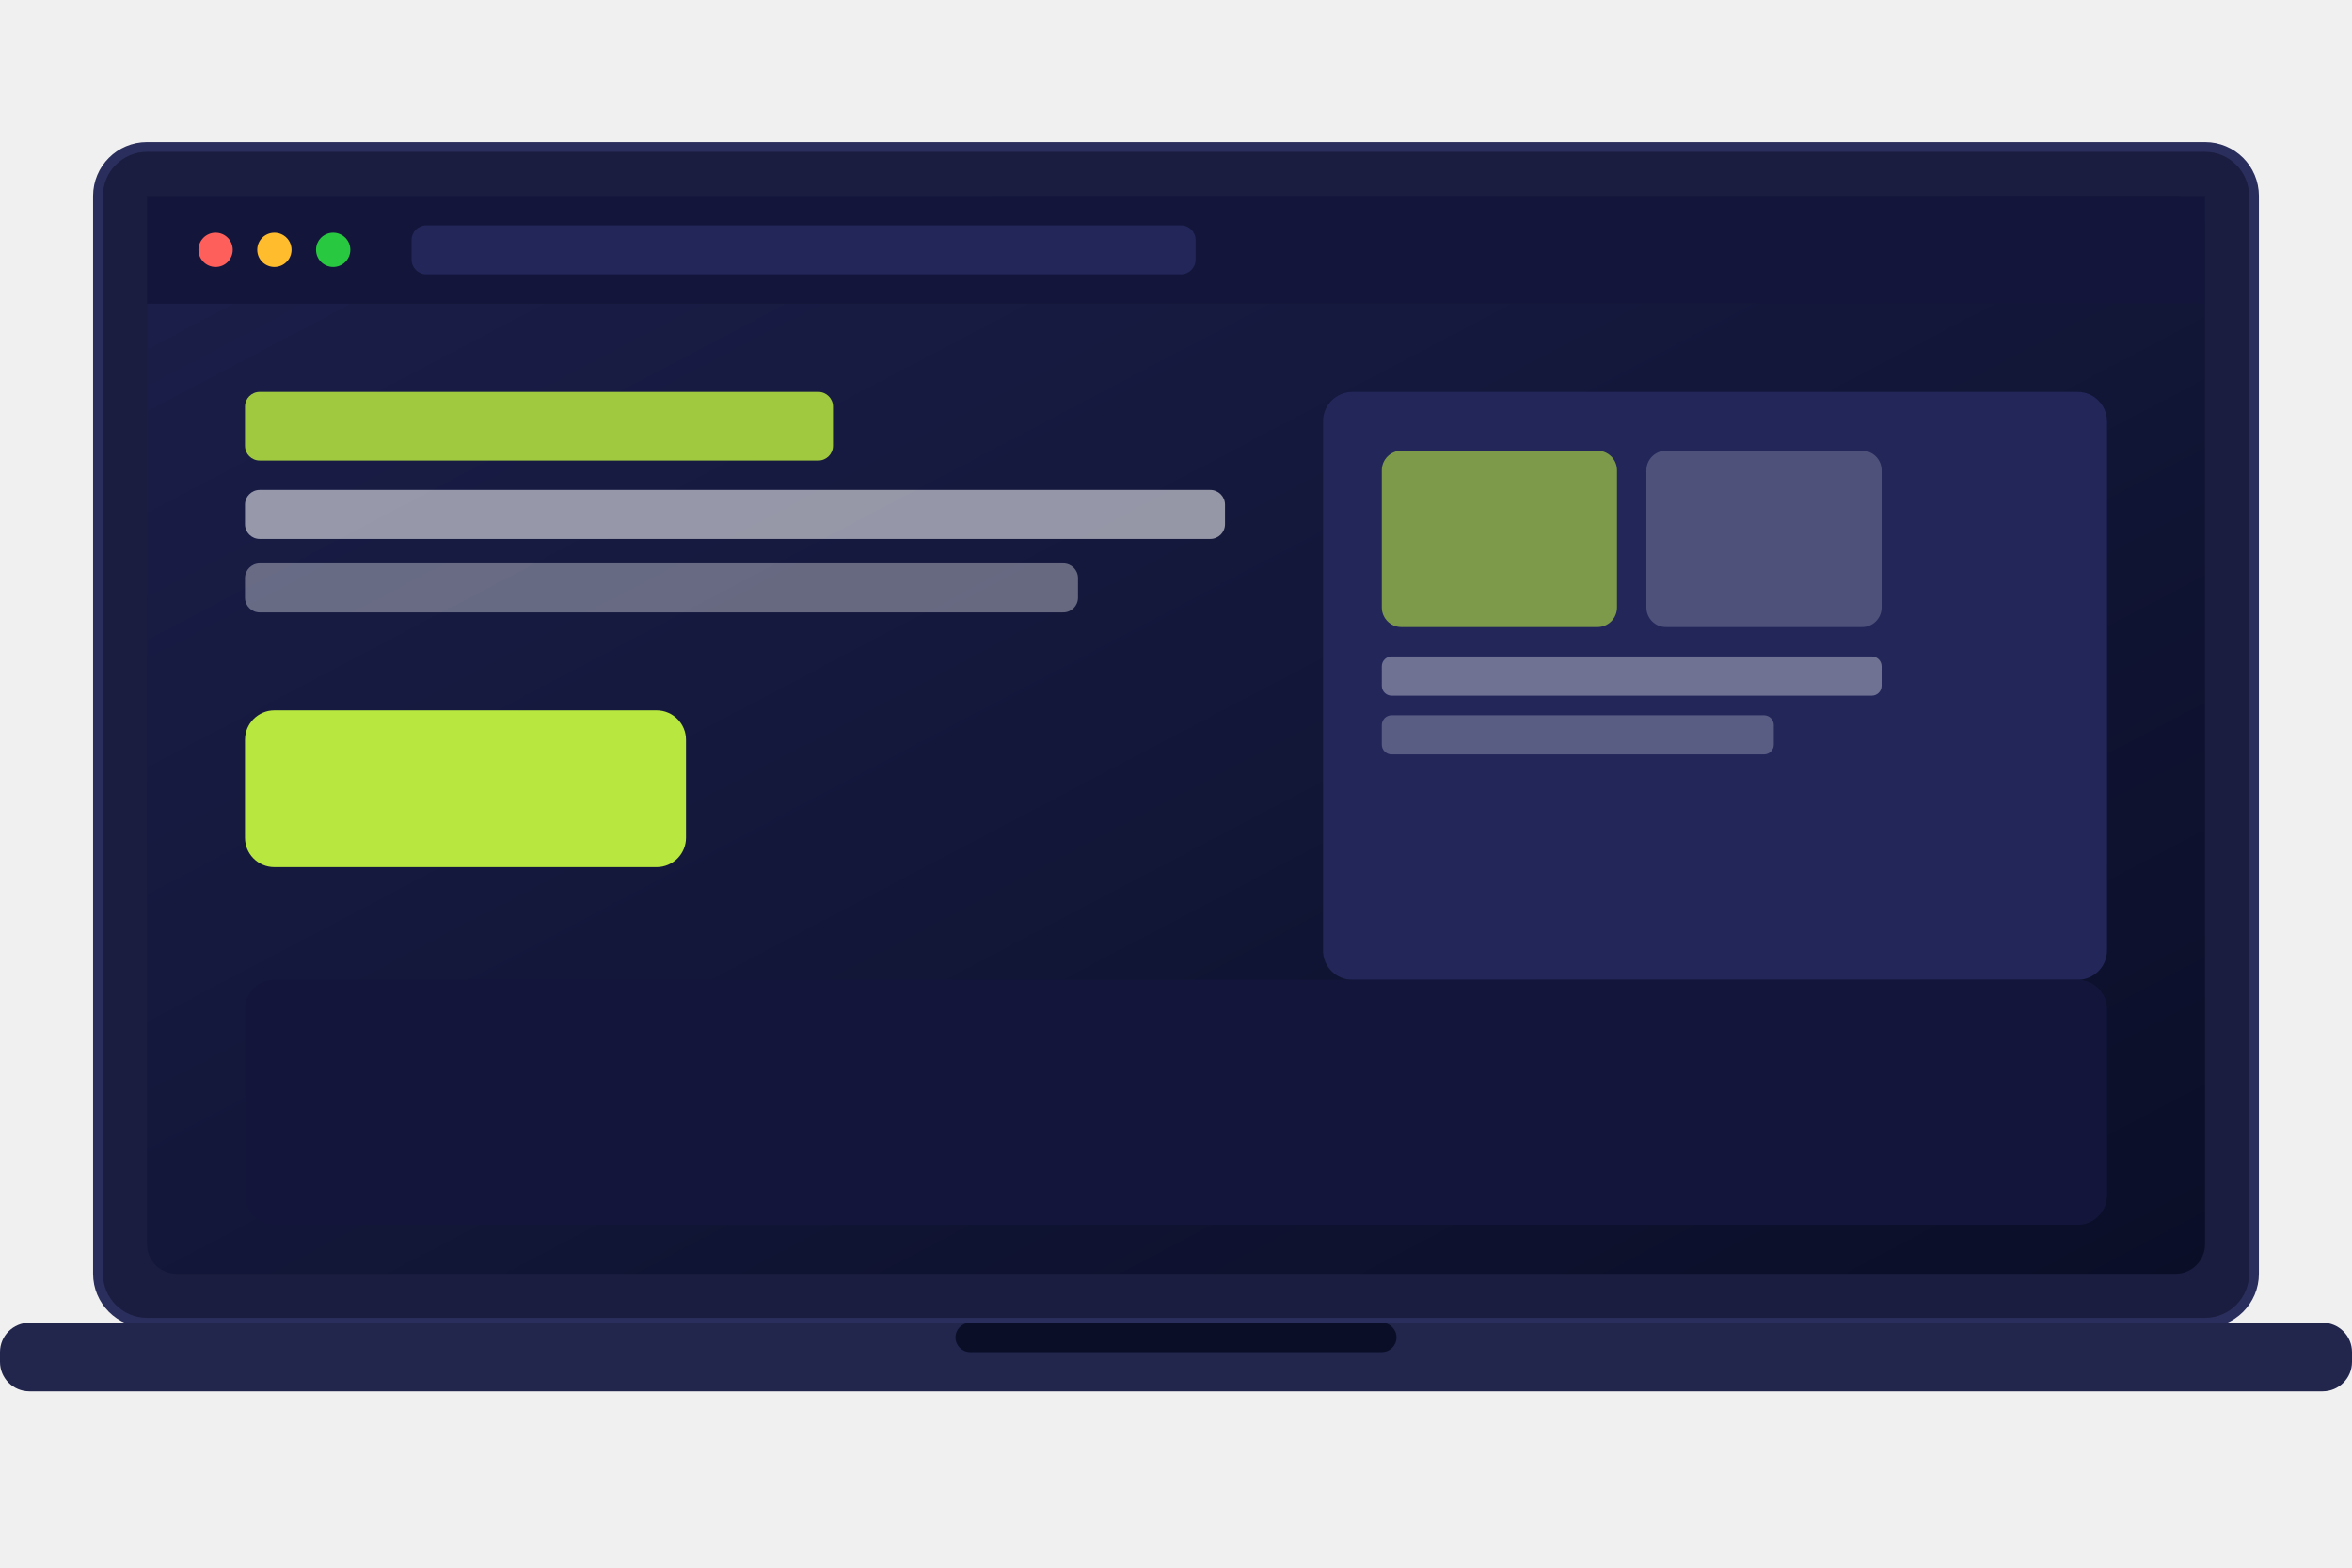
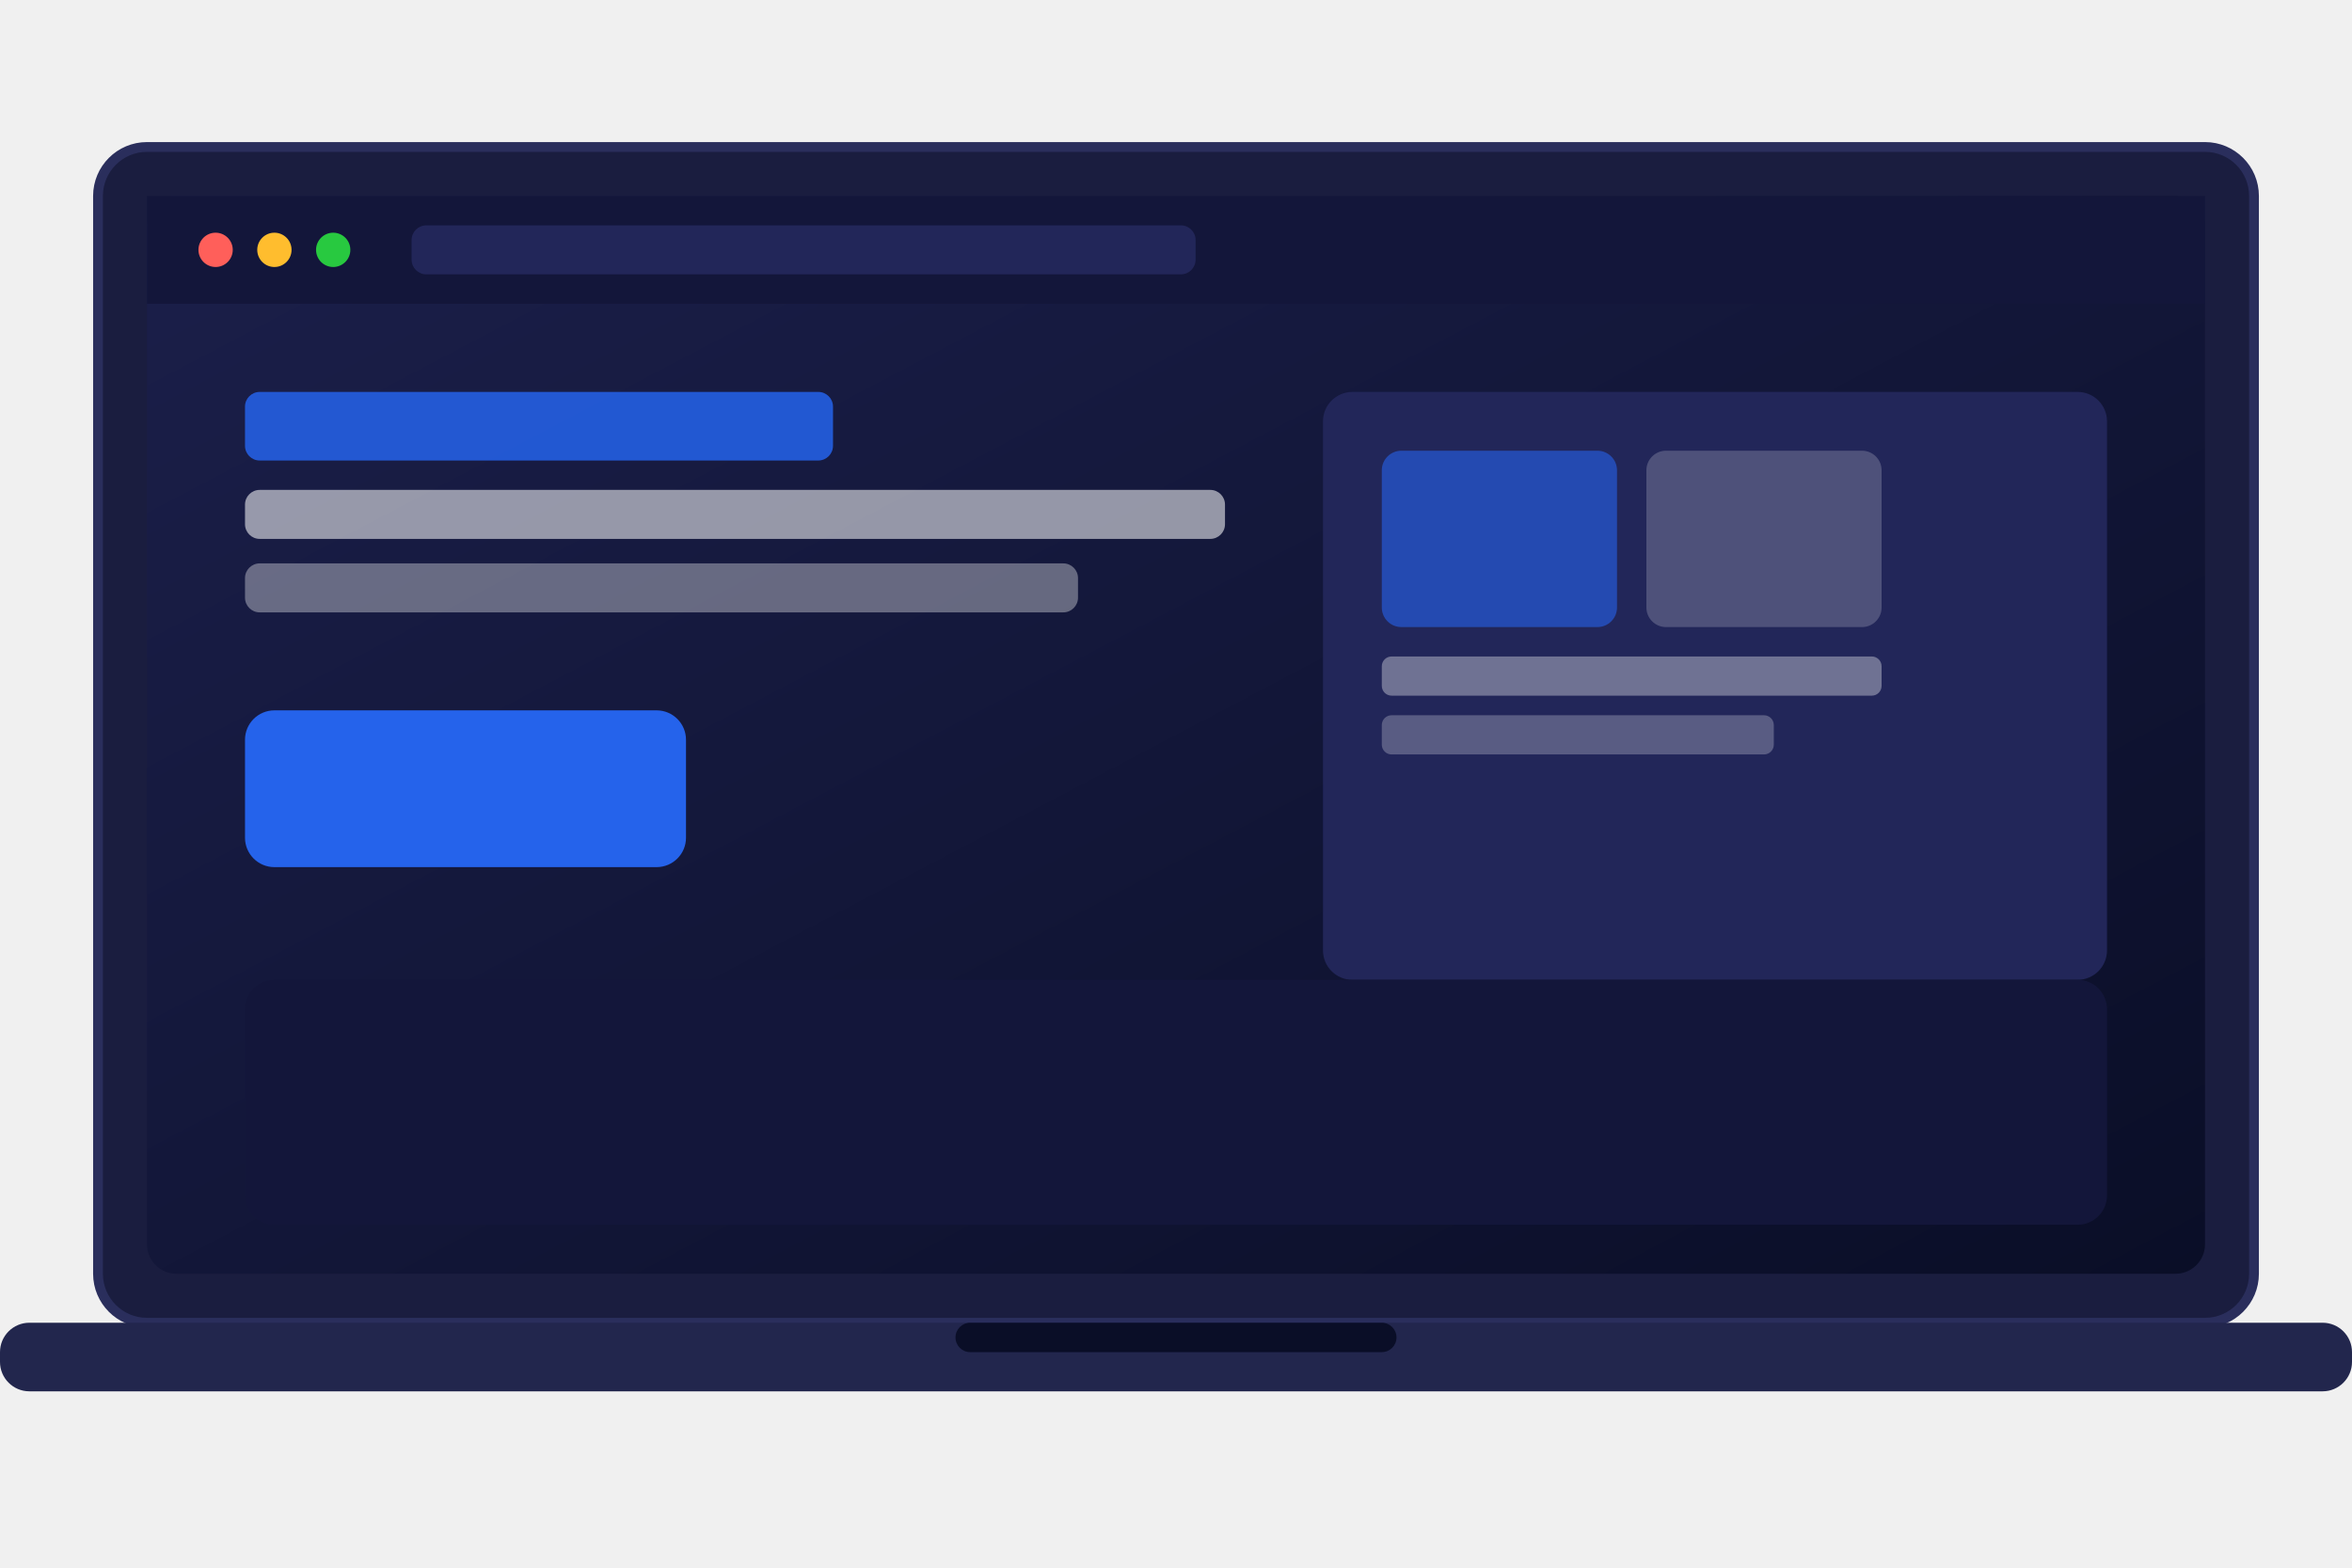
<svg xmlns="http://www.w3.org/2000/svg" viewBox="0 0 480 320">
  <defs>
    <linearGradient id="lscr" x1="0" x2="1" y1="0" y2="1">
      <stop offset="0" stop-color="#1b1f4a" />
      <stop offset="1" stop-color="#0a0e27" />
    </linearGradient>
  </defs>
  <rect x="20" y="30" width="440" height="240" rx="10" fill="#1a1d3f" stroke="#2a2e5c" stroke-width="2" />
  <rect x="30" y="40" width="420" height="220" rx="6" fill="url(#lscr)" />
  <rect x="30" y="40" width="420" height="22" fill="#13163a" />
  <circle cx="44" cy="51" r="3.5" fill="#ff5f5a" />
  <circle cx="56" cy="51" r="3.5" fill="#ffbd2e" />
  <circle cx="68" cy="51" r="3.5" fill="#28c940" />
  <rect x="84" y="46" width="160" height="10" rx="3" fill="#222659" />
-   <rect x="50" y="80" width="120" height="14" rx="3" fill="#B8E840" opacity="0.85" />
+   <rect x="50" y="80" width="120" height="14" rx="3" fill="#2563EB" opacity="0.85" />
  <rect x="50" y="100" width="200" height="10" rx="3" fill="#fff" opacity="0.55" />
  <rect x="50" y="115" width="170" height="10" rx="3" fill="#fff" opacity="0.35" />
-   <rect x="50" y="145" width="90" height="32" rx="6" fill="#B8E840" />
+   <rect x="50" y="145" width="90" height="32" rx="6" fill="#2563EB" />
  <rect x="270" y="80" width="160" height="120" rx="6" fill="#222659" />
-   <rect x="282" y="92" width="48" height="36" rx="4" fill="#B8E840" opacity="0.6" />
+   <rect x="282" y="92" width="48" height="36" rx="4" fill="#2563EB" opacity="0.6" />
  <rect x="336" y="92" width="48" height="36" rx="4" fill="#fff" opacity="0.2" />
  <rect x="282" y="134" width="102" height="8" rx="2" fill="#fff" opacity="0.35" />
  <rect x="282" y="146" width="80" height="8" rx="2" fill="#fff" opacity="0.25" />
  <rect x="50" y="200" width="380" height="50" rx="6" fill="#13163a" />
  <rect x="0" y="270" width="480" height="14" rx="6" fill="#22264d" />
  <rect x="195" y="270" width="90" height="6" rx="3" fill="#0a0e27" />
</svg>
